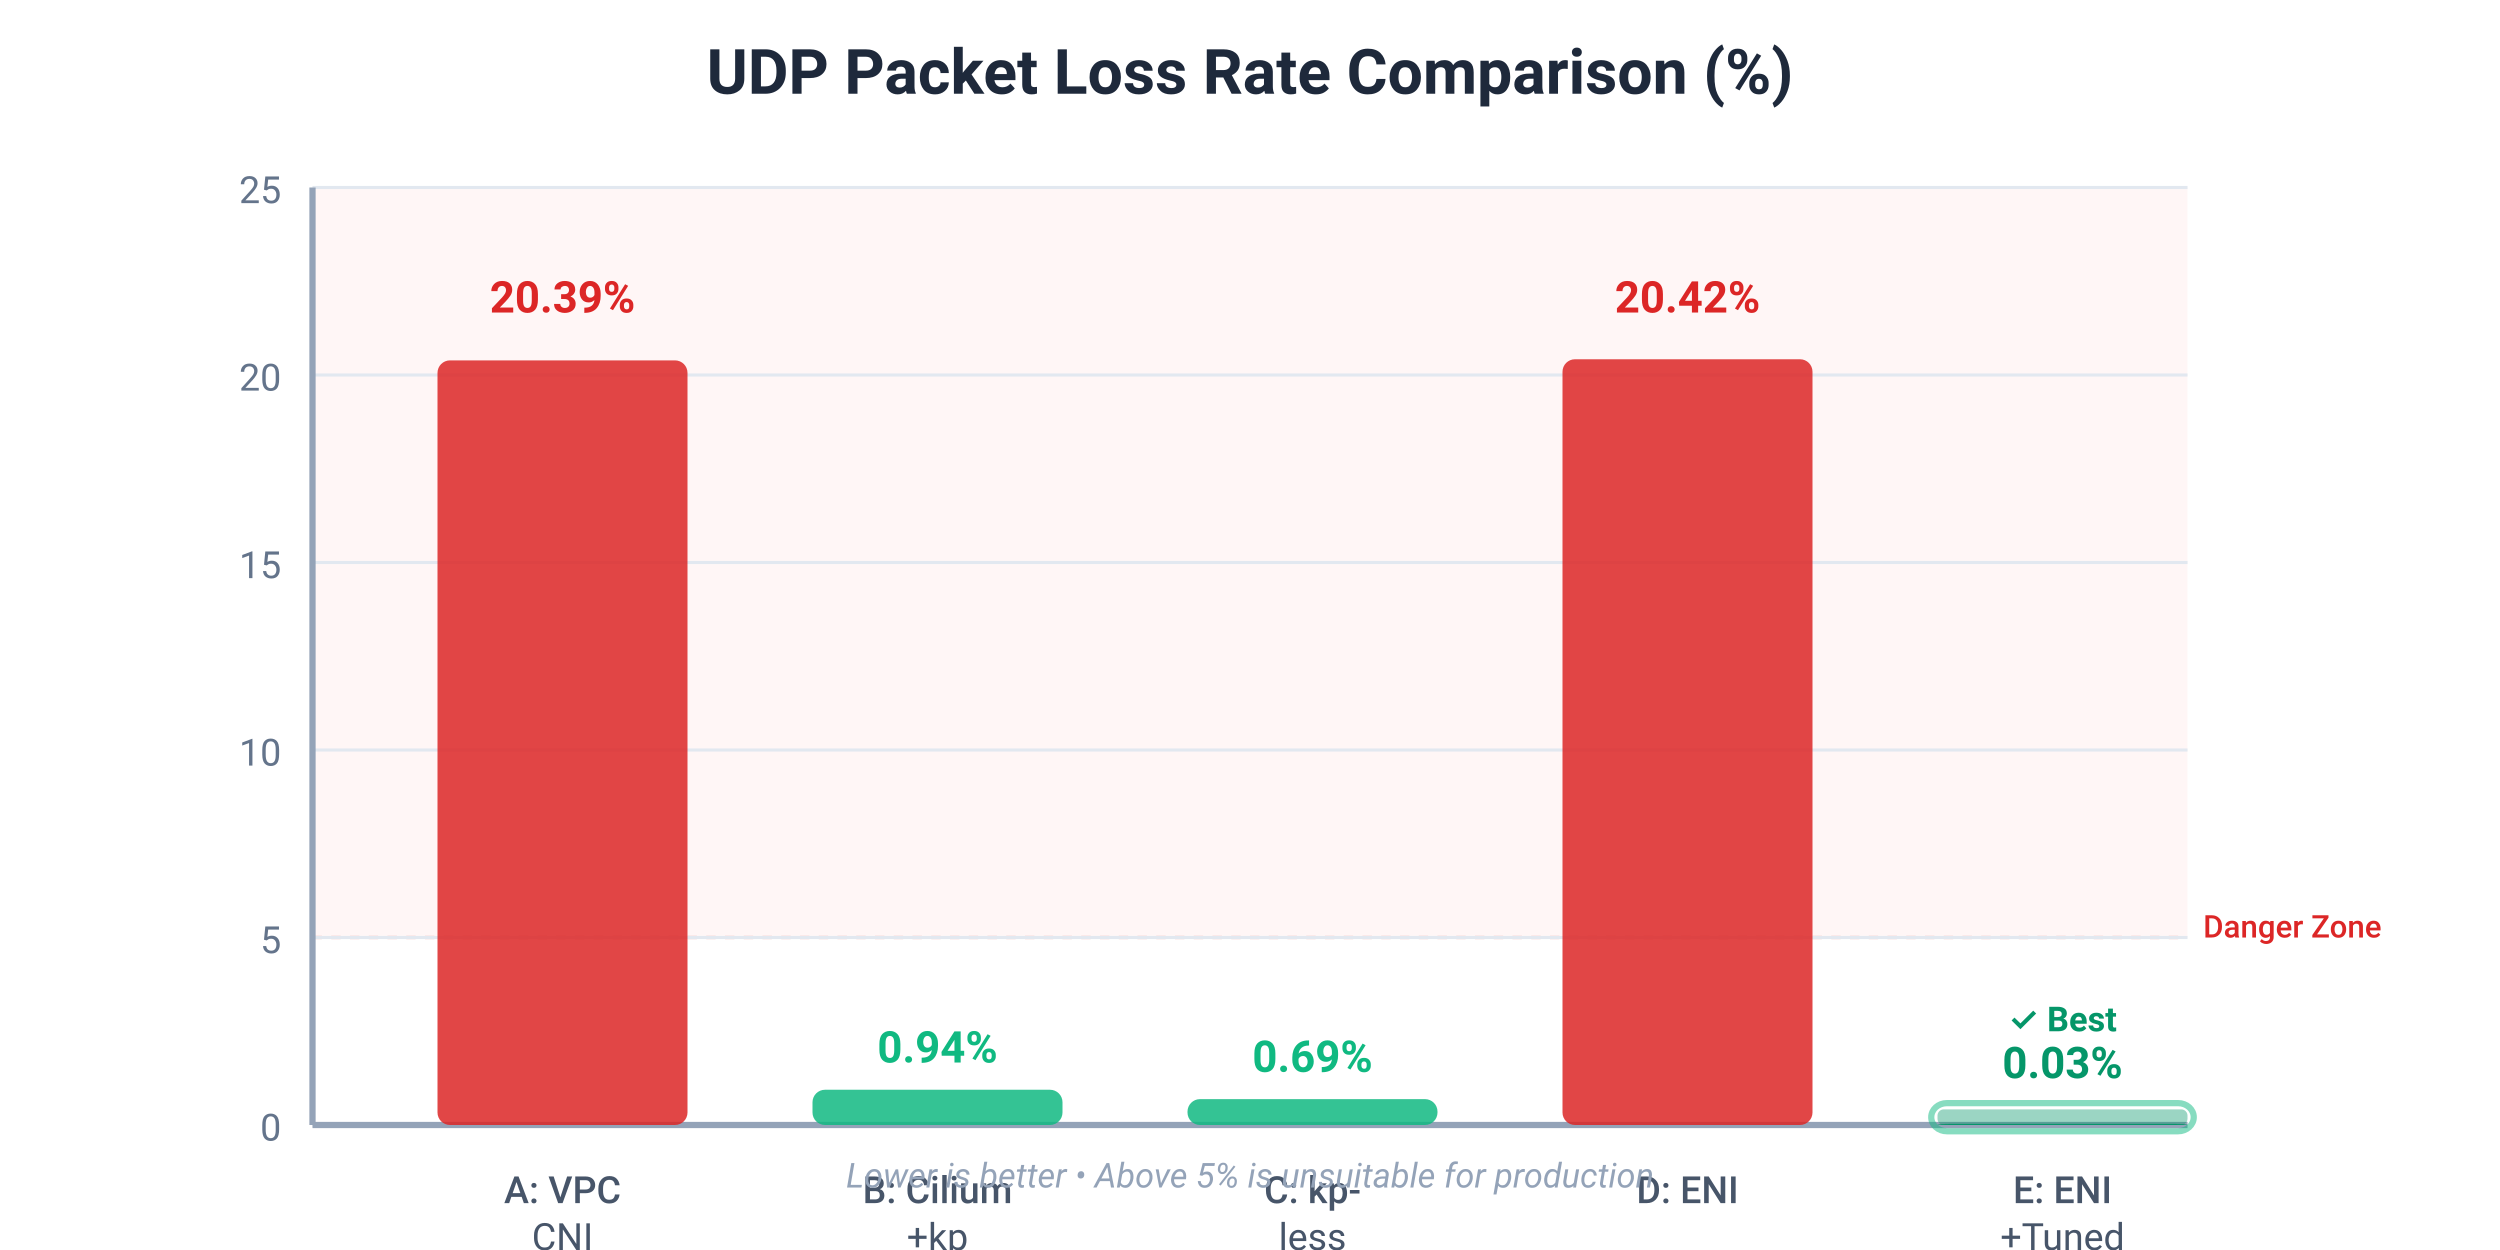
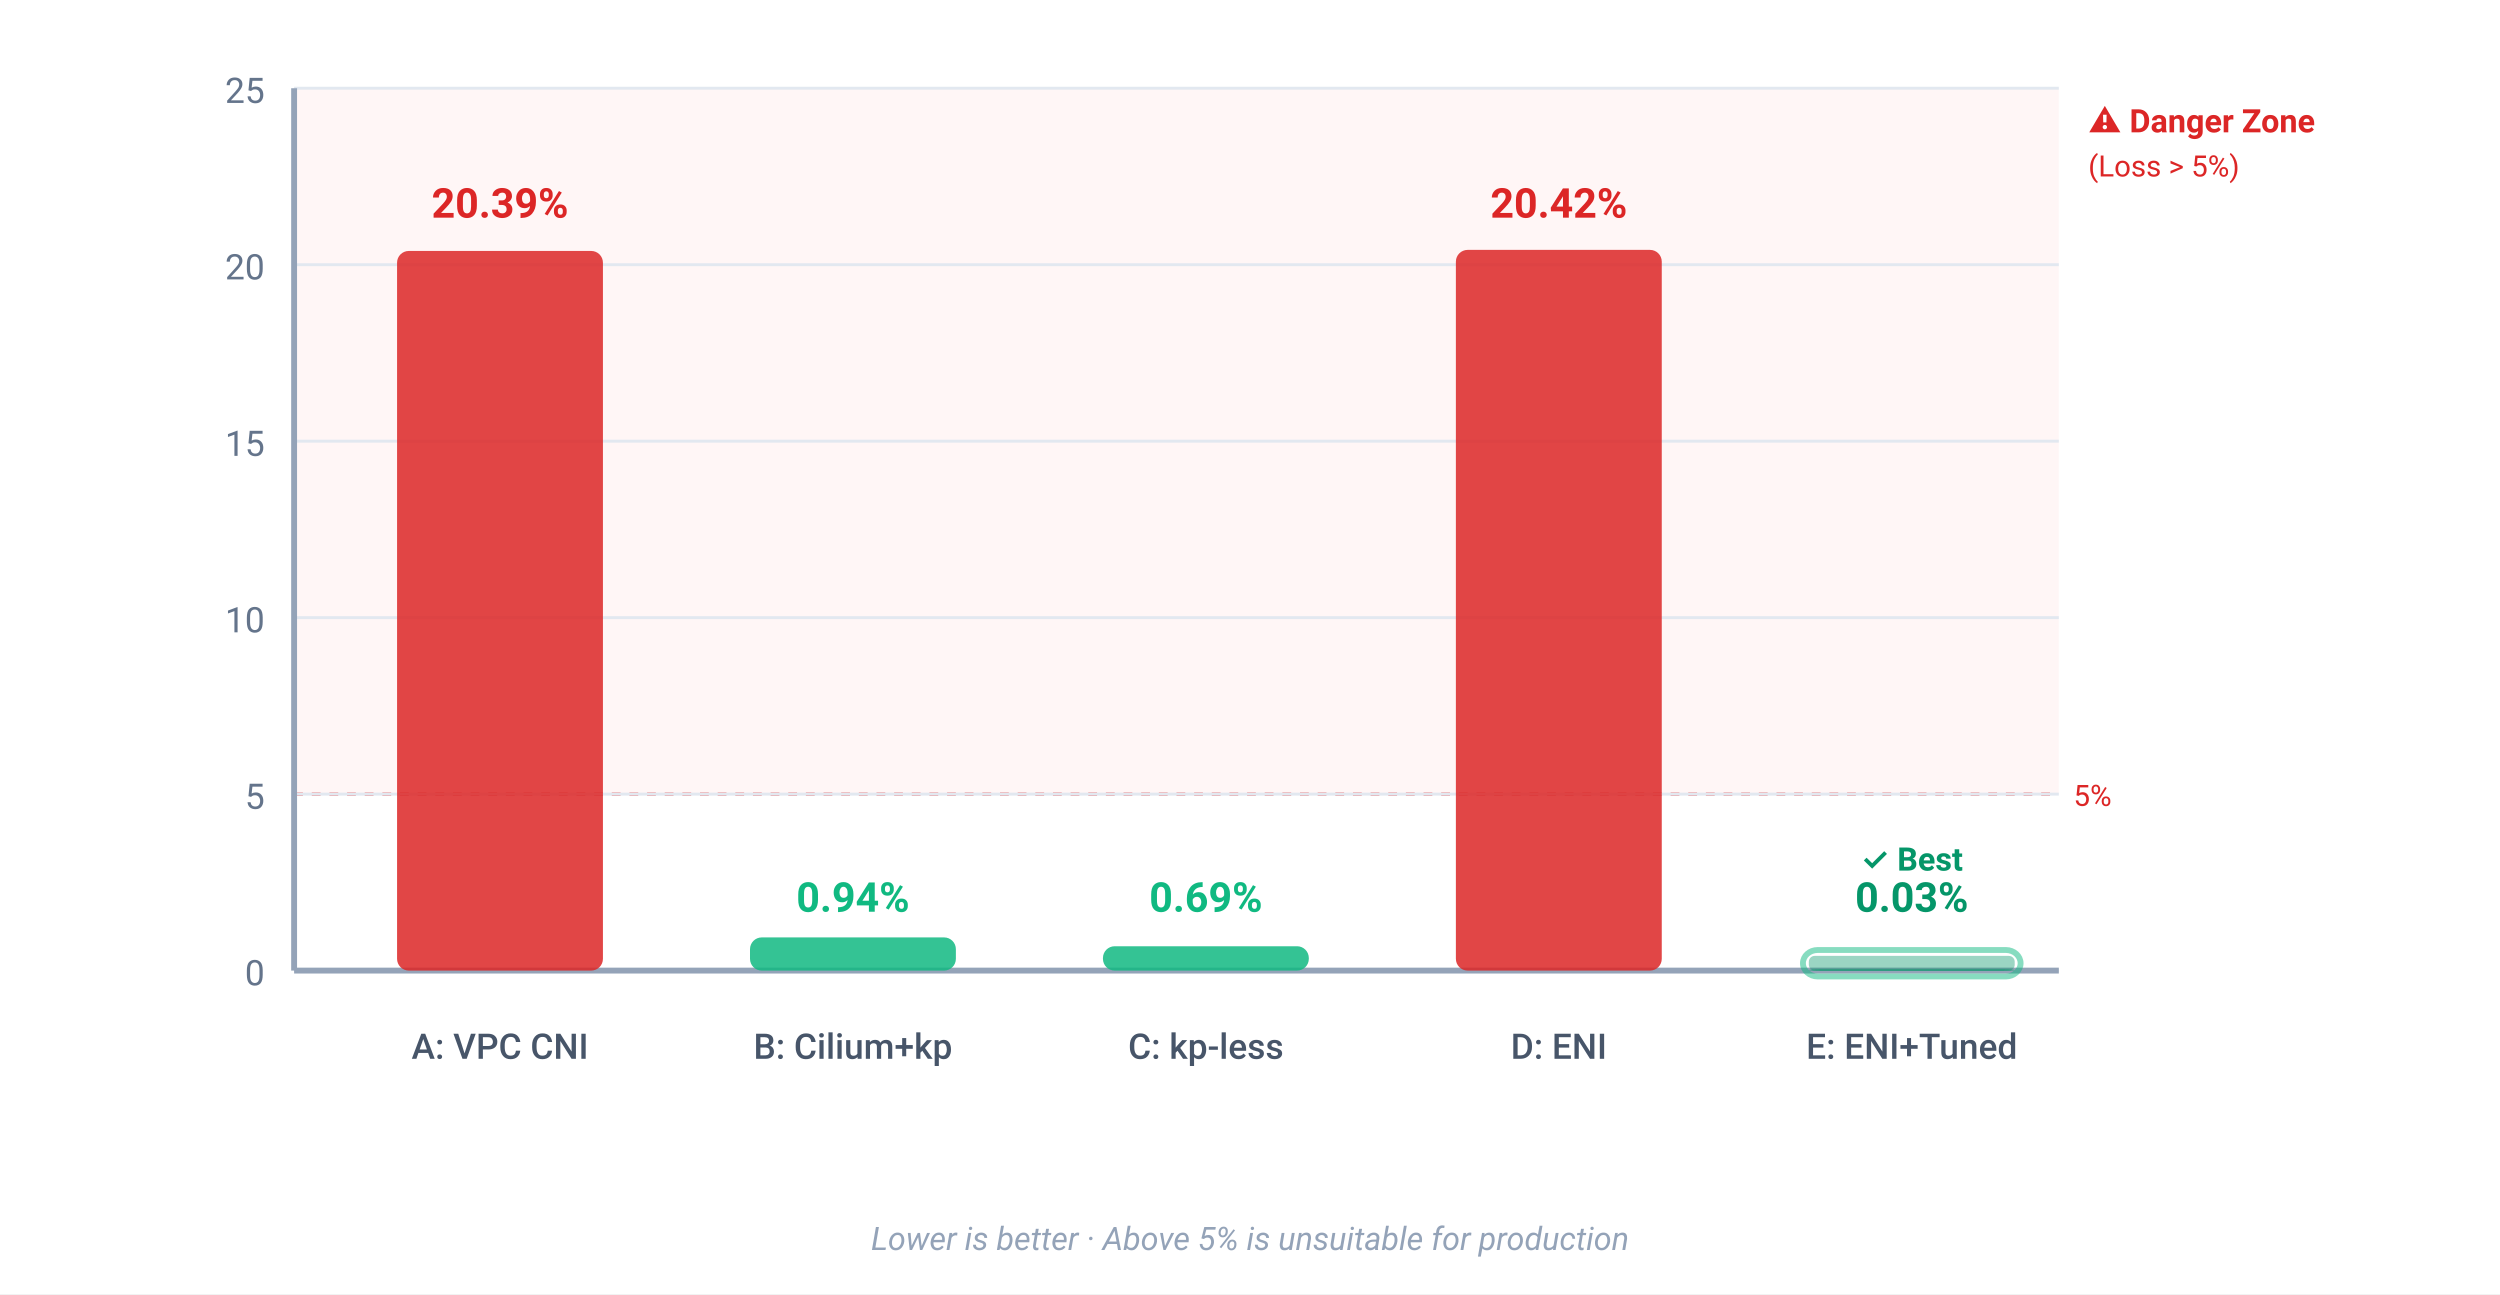
- <svg xmlns="http://www.w3.org/2000/svg" viewBox="0 0 800 400" style="font-family: -apple-system, BlinkMacSystemFont, 'Segoe UI', Roboto, sans-serif;">
-   <rect width="800" height="400" fill="#ffffff" />
-   <text x="400" y="30" text-anchor="middle" font-size="20" font-weight="600" fill="#1e293b">
-     UDP Packet Loss Rate Comparison (%)
-   </text>
-   <g transform="translate(100, 60)">
+ <svg xmlns="http://www.w3.org/2000/svg" viewBox="0 0 850 440" style="font-family: -apple-system, BlinkMacSystemFont, 'Segoe UI', Roboto, sans-serif;">
+   <rect width="850" height="440" fill="#ffffff" />
+   <g transform="translate(100, 30)">
    <rect x="0" y="0" width="600" height="240" fill="#fee2e2" opacity="0.3" />
-     <text x="605" y="240" font-size="10" fill="#dc2626" font-weight="500">Danger Zone</text>
+     <text x="610" y="15" font-size="11" fill="#dc2626" font-weight="600">⚠ Danger Zone</text>
+     <text x="610" y="30" font-size="10" fill="#dc2626">(Loss &gt; 5%)</text>
    <line x1="0" y1="240" x2="600" y2="240" stroke="#dc2626" stroke-width="1" stroke-dasharray="3,3" />
+     <text x="605" y="244" font-size="10" fill="#dc2626">5%</text>
    <line x1="0" y1="300" x2="600" y2="300" stroke="#e2e8f0" stroke-width="1" />
    <line x1="0" y1="240" x2="600" y2="240" stroke="#e2e8f0" stroke-width="1" />
    <line x1="0" y1="180" x2="600" y2="180" stroke="#e2e8f0" stroke-width="1" />
    <line x1="0" y1="120" x2="600" y2="120" stroke="#e2e8f0" stroke-width="1" />
    <line x1="0" y1="60" x2="600" y2="60" stroke="#e2e8f0" stroke-width="1" />
    <line x1="0" y1="0" x2="600" y2="0" stroke="#e2e8f0" stroke-width="1" />
    <line x1="0" y1="0" x2="0" y2="300" stroke="#94a3b8" stroke-width="2" />
    <text x="-10" y="305" text-anchor="end" font-size="12" fill="#64748b">0</text>
    <text x="-10" y="245" text-anchor="end" font-size="12" fill="#64748b">5</text>
    <text x="-10" y="185" text-anchor="end" font-size="12" fill="#64748b">10</text>
    <text x="-10" y="125" text-anchor="end" font-size="12" fill="#64748b">15</text>
    <text x="-10" y="65" text-anchor="end" font-size="12" fill="#64748b">20</text>
    <text x="-10" y="5" text-anchor="end" font-size="12" fill="#64748b">25</text>
    <line x1="0" y1="300" x2="600" y2="300" stroke="#94a3b8" stroke-width="2" />
-     <rect x="40" y="55.32" width="80" height="244.68" fill="#dc2626" opacity="0.85" rx="4" />
-     <text x="80" y="40" text-anchor="middle" font-size="14" fill="#dc2626" font-weight="700">20.39%</text>
-     <text x="80" y="325" text-anchor="middle" font-size="12" fill="#475569" font-weight="500">A: VPC</text>
-     <text x="80" y="340" text-anchor="middle" font-size="12" fill="#475569">CNI</text>
-     <rect x="160" y="288.72" width="80" height="11.28" fill="#10b981" opacity="0.85" rx="4" />
-     <text x="200" y="280" text-anchor="middle" font-size="14" fill="#10b981" font-weight="700">0.94%</text>
-     <text x="200" y="325" text-anchor="middle" font-size="12" fill="#475569" font-weight="500">B: Cilium</text>
-     <text x="200" y="340" text-anchor="middle" font-size="12" fill="#475569">+kp</text>
-     <rect x="280" y="291.72" width="80" height="8.28" fill="#10b981" opacity="0.85" rx="4" />
-     <text x="320" y="283" text-anchor="middle" font-size="14" fill="#10b981" font-weight="700">0.69%</text>
-     <text x="320" y="325" text-anchor="middle" font-size="12" fill="#475569" font-weight="500">C: kp-</text>
-     <text x="320" y="340" text-anchor="middle" font-size="12" fill="#475569">less</text>
-     <rect x="400" y="54.96" width="80" height="245.04" fill="#dc2626" opacity="0.85" rx="4" />
-     <text x="440" y="40" text-anchor="middle" font-size="14" fill="#dc2626" font-weight="700">20.42%</text>
-     <text x="440" y="325" text-anchor="middle" font-size="12" fill="#475569" font-weight="500">D: ENI</text>
-     <rect x="520" y="299.64" width="80" height="0.36" fill="#059669" rx="4" />
-     <rect x="520" y="295" width="80" height="5" fill="#059669" opacity="0.4" rx="2" />
-     <text x="560" y="285" text-anchor="middle" font-size="14" fill="#059669" font-weight="700">0.03%</text>
-     <text x="560" y="270" text-anchor="middle" font-size="11" fill="#059669" font-weight="600">✓ Best</text>
-     <text x="560" y="325" text-anchor="middle" font-size="12" fill="#475569" font-weight="500">E: ENI</text>
-     <text x="560" y="340" text-anchor="middle" font-size="12" fill="#475569">+Tuned</text>
-     <rect x="518" y="293" width="84" height="9" fill="none" rx="5" stroke="#10b981" stroke-width="2" opacity="0.5" />
+     <rect x="35" y="55.32" width="70" height="244.68" fill="#dc2626" opacity="0.85" rx="4" />
+     <text x="70" y="44" text-anchor="middle" font-size="14" fill="#dc2626" font-weight="700">20.39%</text>
+     <text x="70" y="330" text-anchor="middle" font-size="12" fill="#475569" font-weight="500">A: VPC CNI</text>
+     <rect x="155" y="288.72" width="70" height="11.28" fill="#10b981" opacity="0.85" rx="4" />
+     <text x="190" y="280" text-anchor="middle" font-size="14" fill="#10b981" font-weight="700">0.94%</text>
+     <text x="190" y="330" text-anchor="middle" font-size="12" fill="#475569" font-weight="500">B: Cilium+kp</text>
+     <rect x="275" y="291.72" width="70" height="8.28" fill="#10b981" opacity="0.85" rx="4" />
+     <text x="310" y="280" text-anchor="middle" font-size="14" fill="#10b981" font-weight="700">0.69%</text>
+     <text x="310" y="330" text-anchor="middle" font-size="12" fill="#475569" font-weight="500">C: kp-less</text>
+     <rect x="395" y="54.96" width="70" height="245.04" fill="#dc2626" opacity="0.85" rx="4" />
+     <text x="430" y="44" text-anchor="middle" font-size="14" fill="#dc2626" font-weight="700">20.42%</text>
+     <text x="430" y="330" text-anchor="middle" font-size="12" fill="#475569" font-weight="500">D: ENI</text>
+     <rect x="515" y="299.64" width="70" height="0.36" fill="#059669" rx="4" />
+     <rect x="515" y="295" width="70" height="5" fill="#059669" opacity="0.4" rx="2" />
+     <text x="550" y="280" text-anchor="middle" font-size="14" fill="#059669" font-weight="700">0.03%</text>
+     <text x="550" y="266" text-anchor="middle" font-size="11" fill="#059669" font-weight="600">✓ Best</text>
+     <text x="550" y="330" text-anchor="middle" font-size="12" fill="#475569" font-weight="500">E: ENI+Tuned</text>
+     <rect x="513" y="293" width="74" height="9" fill="none" rx="5" stroke="#10b981" stroke-width="2" opacity="0.5" />
  </g>
-   <text x="400" y="380" text-anchor="middle" font-size="11" fill="#94a3b8" font-style="italic">
-     Lower is better • Above 5% is unsuitable for production
+   <text x="425" y="425" text-anchor="middle" font-size="11" fill="#94a3b8" font-style="italic">
+     Lower is better · Above 5% is unsuitable for production
  </text>
</svg>
